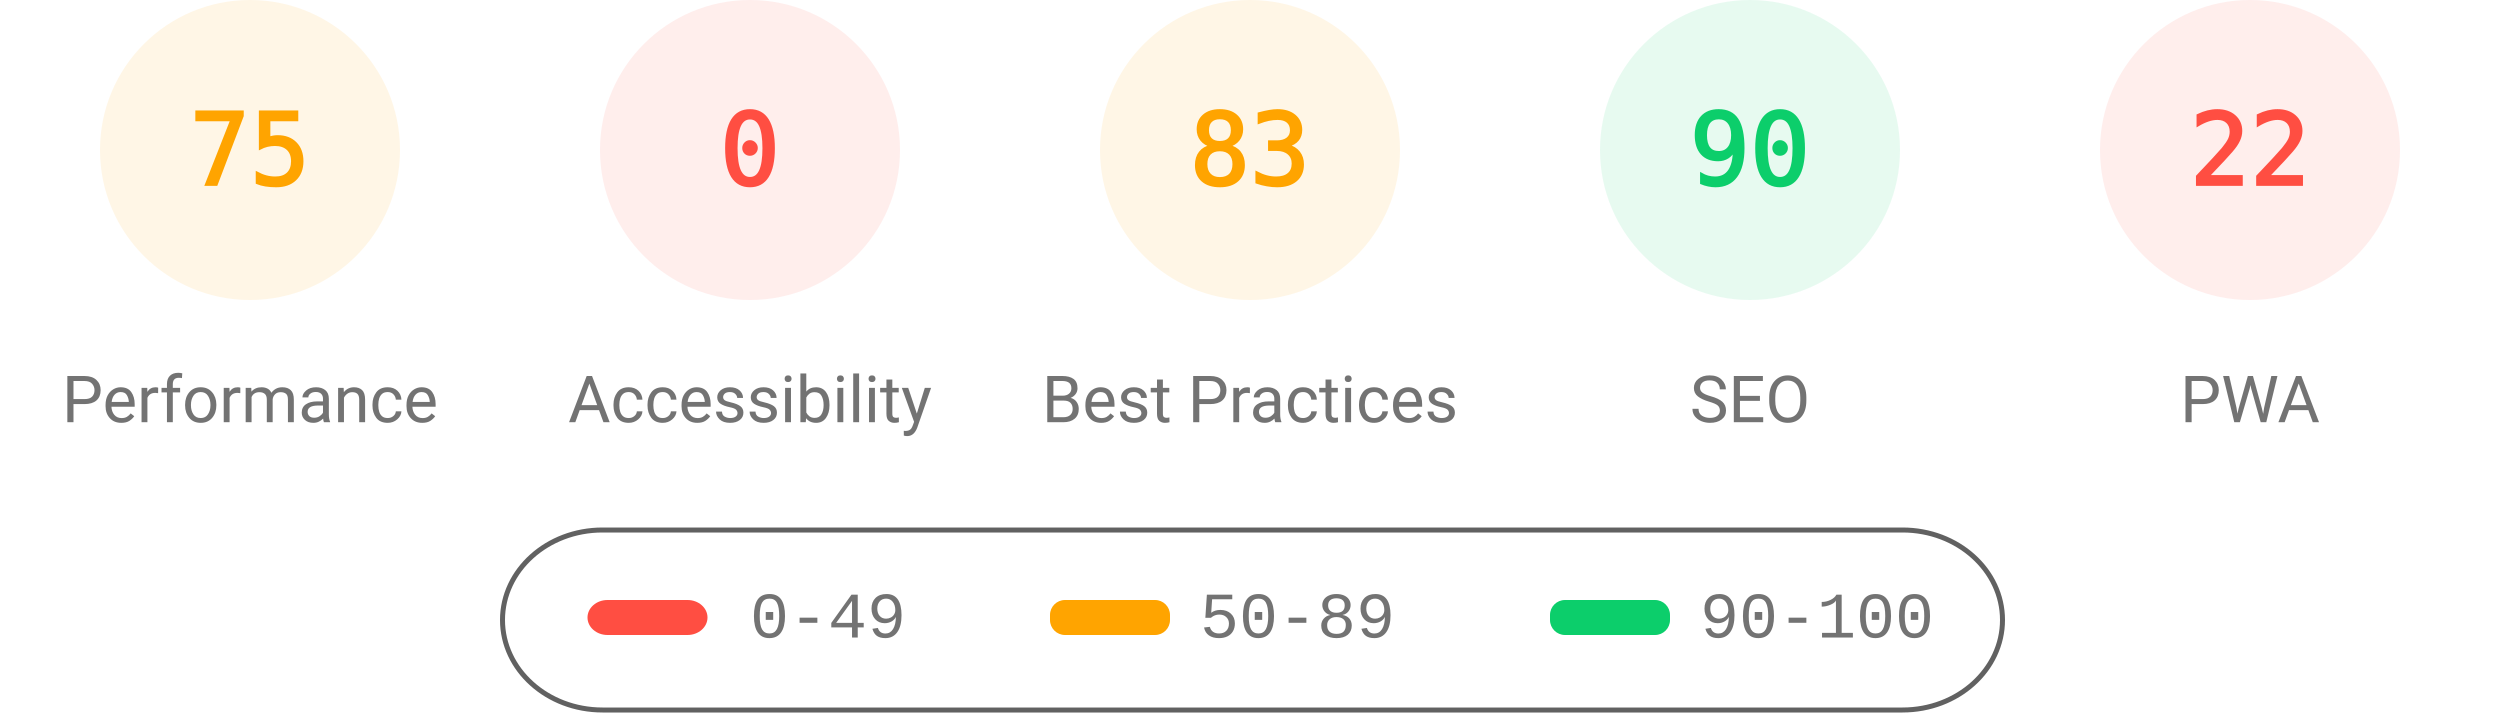
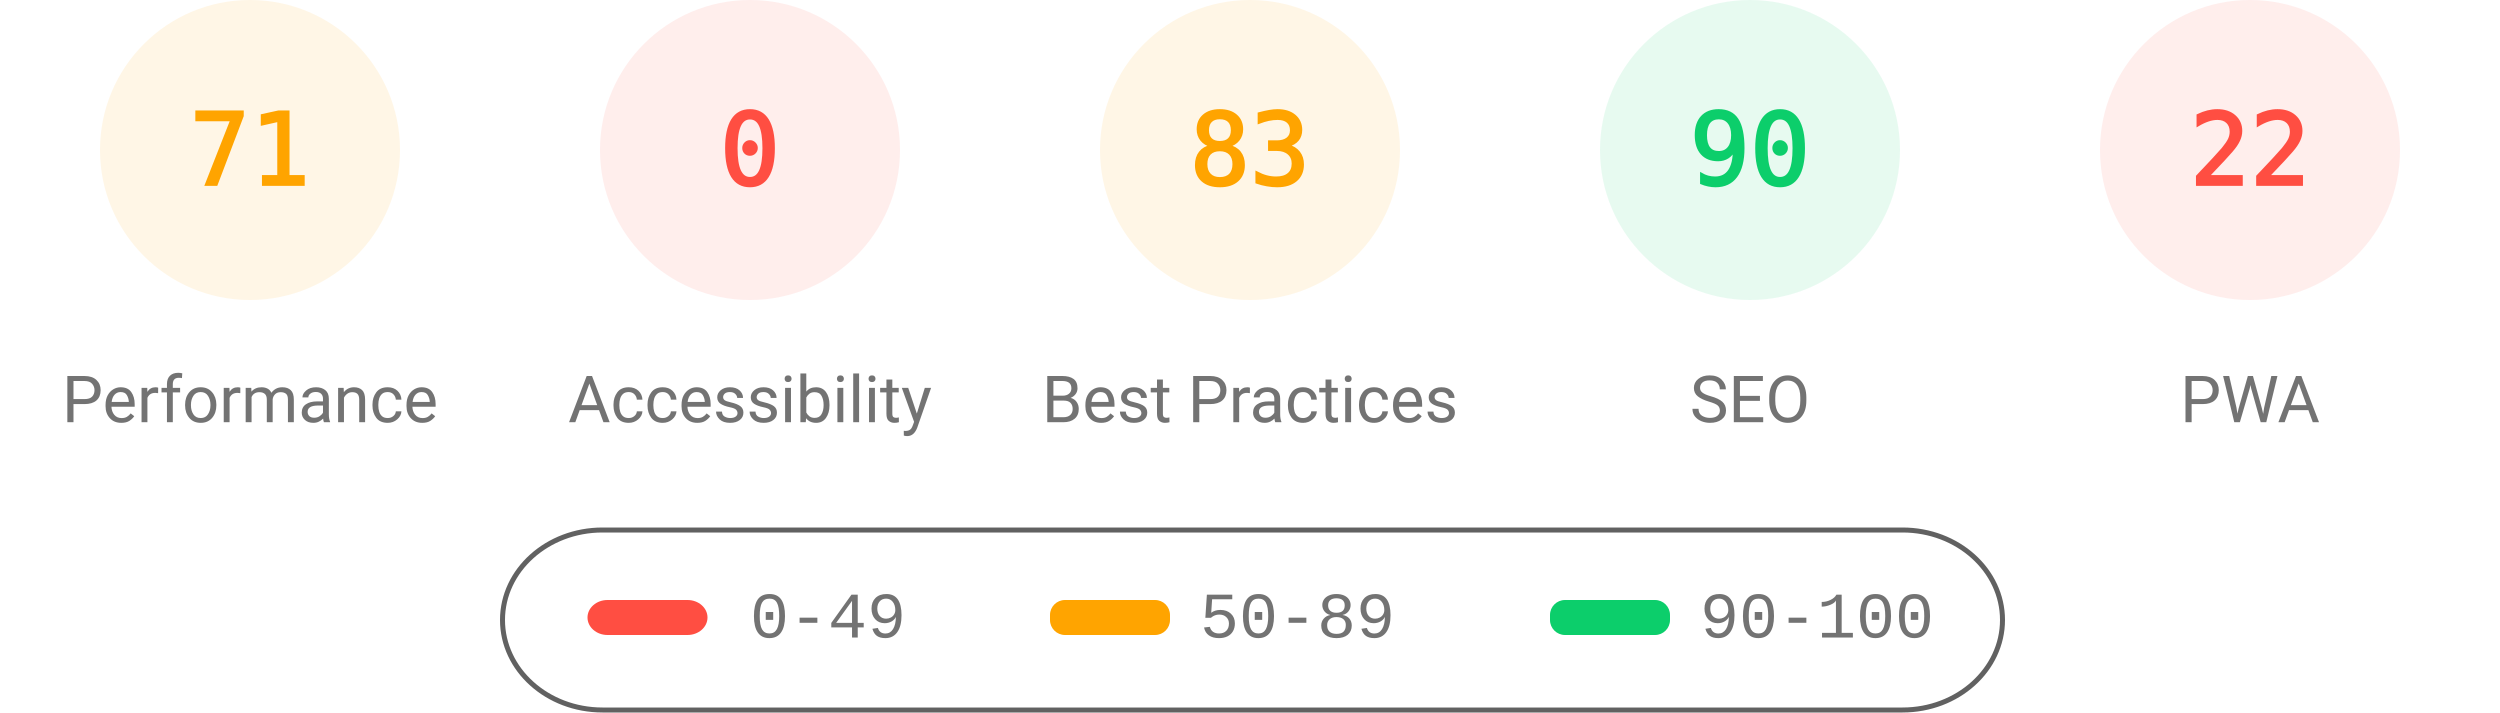
<svg xmlns="http://www.w3.org/2000/svg" fill="none" width="1000" height="285">
  <style>.gauge-base{opacity:.1}.gauge-arc{fill:none;animation-delay:250ms;stroke-linecap:round;transform:rotate(-90deg);transform-origin:100px 60px;animation:load-gauge 1s ease forwards}.guage-text{font-size:40px;font-family:monospace;text-align:center}.guage-red{color:#ff4e42;fill:#ff4e42;stroke:#ff4e42}.guage-orange{color:#ffa400;fill:#ffa400;stroke:#ffa400}.guage-green{color:#0cce6b;fill:#0cce6b;stroke:#0cce6b}.guage-undefined{color:#5c5c5c;fill:#5c5c5c;stroke:#5c5c5c}.guage-title{color:#737373;fill:#737373;stroke:none;font-size:26px;line-height:26px;font-family:Roboto,Halvetica,Arial,sans-serif}@keyframes load-gauge{from{stroke-dasharray:0 352.858}}</style>
  <svg class="guage-div guage-perf guage-orange" viewBox="0 0 200 200" width="200" height="200">
    <circle class="gauge-base" r="56" cx="100" cy="60" stroke-width="8" />
-     <circle class="gauge-arc guage-arc-1" r="56" cx="100" cy="60" stroke-width="8" style="stroke-dasharray:263.893,351.858" />
-     <text class="guage-text" x="100" y="60" alignment-baseline="central" dominant-baseline="central" text-anchor="middle">75</text>
+     <circle class="gauge-arc guage-arc-1" r="56" cx="100" cy="60" stroke-width="8" style="stroke-dasharray:249.819,351.858" />
+     <text class="guage-text" x="100" y="60" alignment-baseline="central" dominant-baseline="central" text-anchor="middle">71</text>
    <text class="guage-title" x="100" y="160" alignment-baseline="central" dominant-baseline="central" text-anchor="middle">Performance</text>
  </svg>
  <svg class="guage-div guage-acc guage-red" viewBox="0 0 200 200" width="200" height="200" x="200">
    <circle class="gauge-base" r="56" cx="100" cy="60" stroke-width="8" />
    <circle class="gauge-arc guage-arc-2" r="56" cx="100" cy="60" stroke-width="8" style="stroke-dasharray:0,351.858" />
    <text class="guage-text" x="100" y="60" alignment-baseline="central" dominant-baseline="central" text-anchor="middle">0</text>
    <text class="guage-title" x="100" y="160" alignment-baseline="central" dominant-baseline="central" text-anchor="middle">Accessibility</text>
  </svg>
  <svg class="guage-div guage-best guage-orange" viewBox="0 0 200 200" width="200" height="200" x="400">
    <circle class="gauge-base" r="56" cx="100" cy="60" stroke-width="8" />
    <circle class="gauge-arc guage-arc-3" r="56" cx="100" cy="60" stroke-width="8" style="stroke-dasharray:292.042,351.858" />
    <text class="guage-text" x="100" y="60" alignment-baseline="central" dominant-baseline="central" text-anchor="middle">83</text>
    <text class="guage-title" x="100" y="160" alignment-baseline="central" dominant-baseline="central" text-anchor="middle">Best Practices</text>
  </svg>
  <svg class="guage-div guage-seo guage-green" viewBox="0 0 200 200" width="200" height="200" x="600">
    <circle class="gauge-base" r="56" cx="100" cy="60" stroke-width="8" />
    <circle class="gauge-arc guage-arc-4" r="56" cx="100" cy="60" stroke-width="8" style="stroke-dasharray:316.672,351.858" />
    <text class="guage-text" x="100" y="60" alignment-baseline="central" dominant-baseline="central" text-anchor="middle">90</text>
    <text class="guage-title" x="100" y="160" alignment-baseline="central" dominant-baseline="central" text-anchor="middle">SEO</text>
  </svg>
  <svg class="guage-div guage-pwa guage-red" viewBox="0 0 200 200" width="200" height="200" x="800">
    <circle class="gauge-base" r="56" cx="100" cy="60" stroke-width="8" />
    <circle class="gauge-arc guage-arc-4" r="56" cx="100" cy="60" stroke-width="8" style="stroke-dasharray:77.409,351.858" />
    <text class="guage-text" x="100" y="60" alignment-baseline="central" dominant-baseline="central" text-anchor="middle">22</text>
    <text class="guage-title" x="100" y="160" alignment-baseline="central" dominant-baseline="central" text-anchor="middle">PWA</text>
  </svg>
  <svg width="604" height="76" x="200" y="210">
    <path fill="none" id="canvas_background" d="M-1-1h604v80H-1z" />
    <rect fill-opacity="0" stroke="#616161" stroke-width="2" rx="40" id="svg_2" height="72" width="600" y="2" x="1" fill="#000" />
    <rect stroke="#000" rx="8" id="svg_3" height="14" width="48" y="30" x="35" stroke-opacity="null" stroke-width="0" fill="#ff4e42" />
    <rect stroke="#000" rx="6" id="svg_4" height="14" width="48" y="30" x="220" stroke-opacity="null" stroke-width="0" fill="#ffa400" />
    <rect stroke="#000" rx="6" id="svg_5" height="14" width="48" y="30" x="420" stroke-opacity="null" stroke-width="0" fill="#0cce6b" />
    <text xml:space="preserve" text-anchor="start" font-family="'Courier New', Courier, monospace" font-size="26" id="svg_6" y="45" x="100" stroke-opacity="null" stroke-width="0" stroke="#000" fill="#737373">0-49</text>
    <text xml:space="preserve" text-anchor="start" font-family="'Courier New', Courier, monospace" font-size="26" id="svg_7" y="45" x="280" stroke-opacity="null" stroke-width="0" stroke="#000" fill="#737373">50-89</text>
    <text xml:space="preserve" text-anchor="start" font-family="'Courier New', Courier, monospace" font-size="26" id="svg_8" y="45" x="480" stroke-opacity="null" stroke-width="0" stroke="#000" fill="#737373">90-100</text>
  </svg>
</svg>
